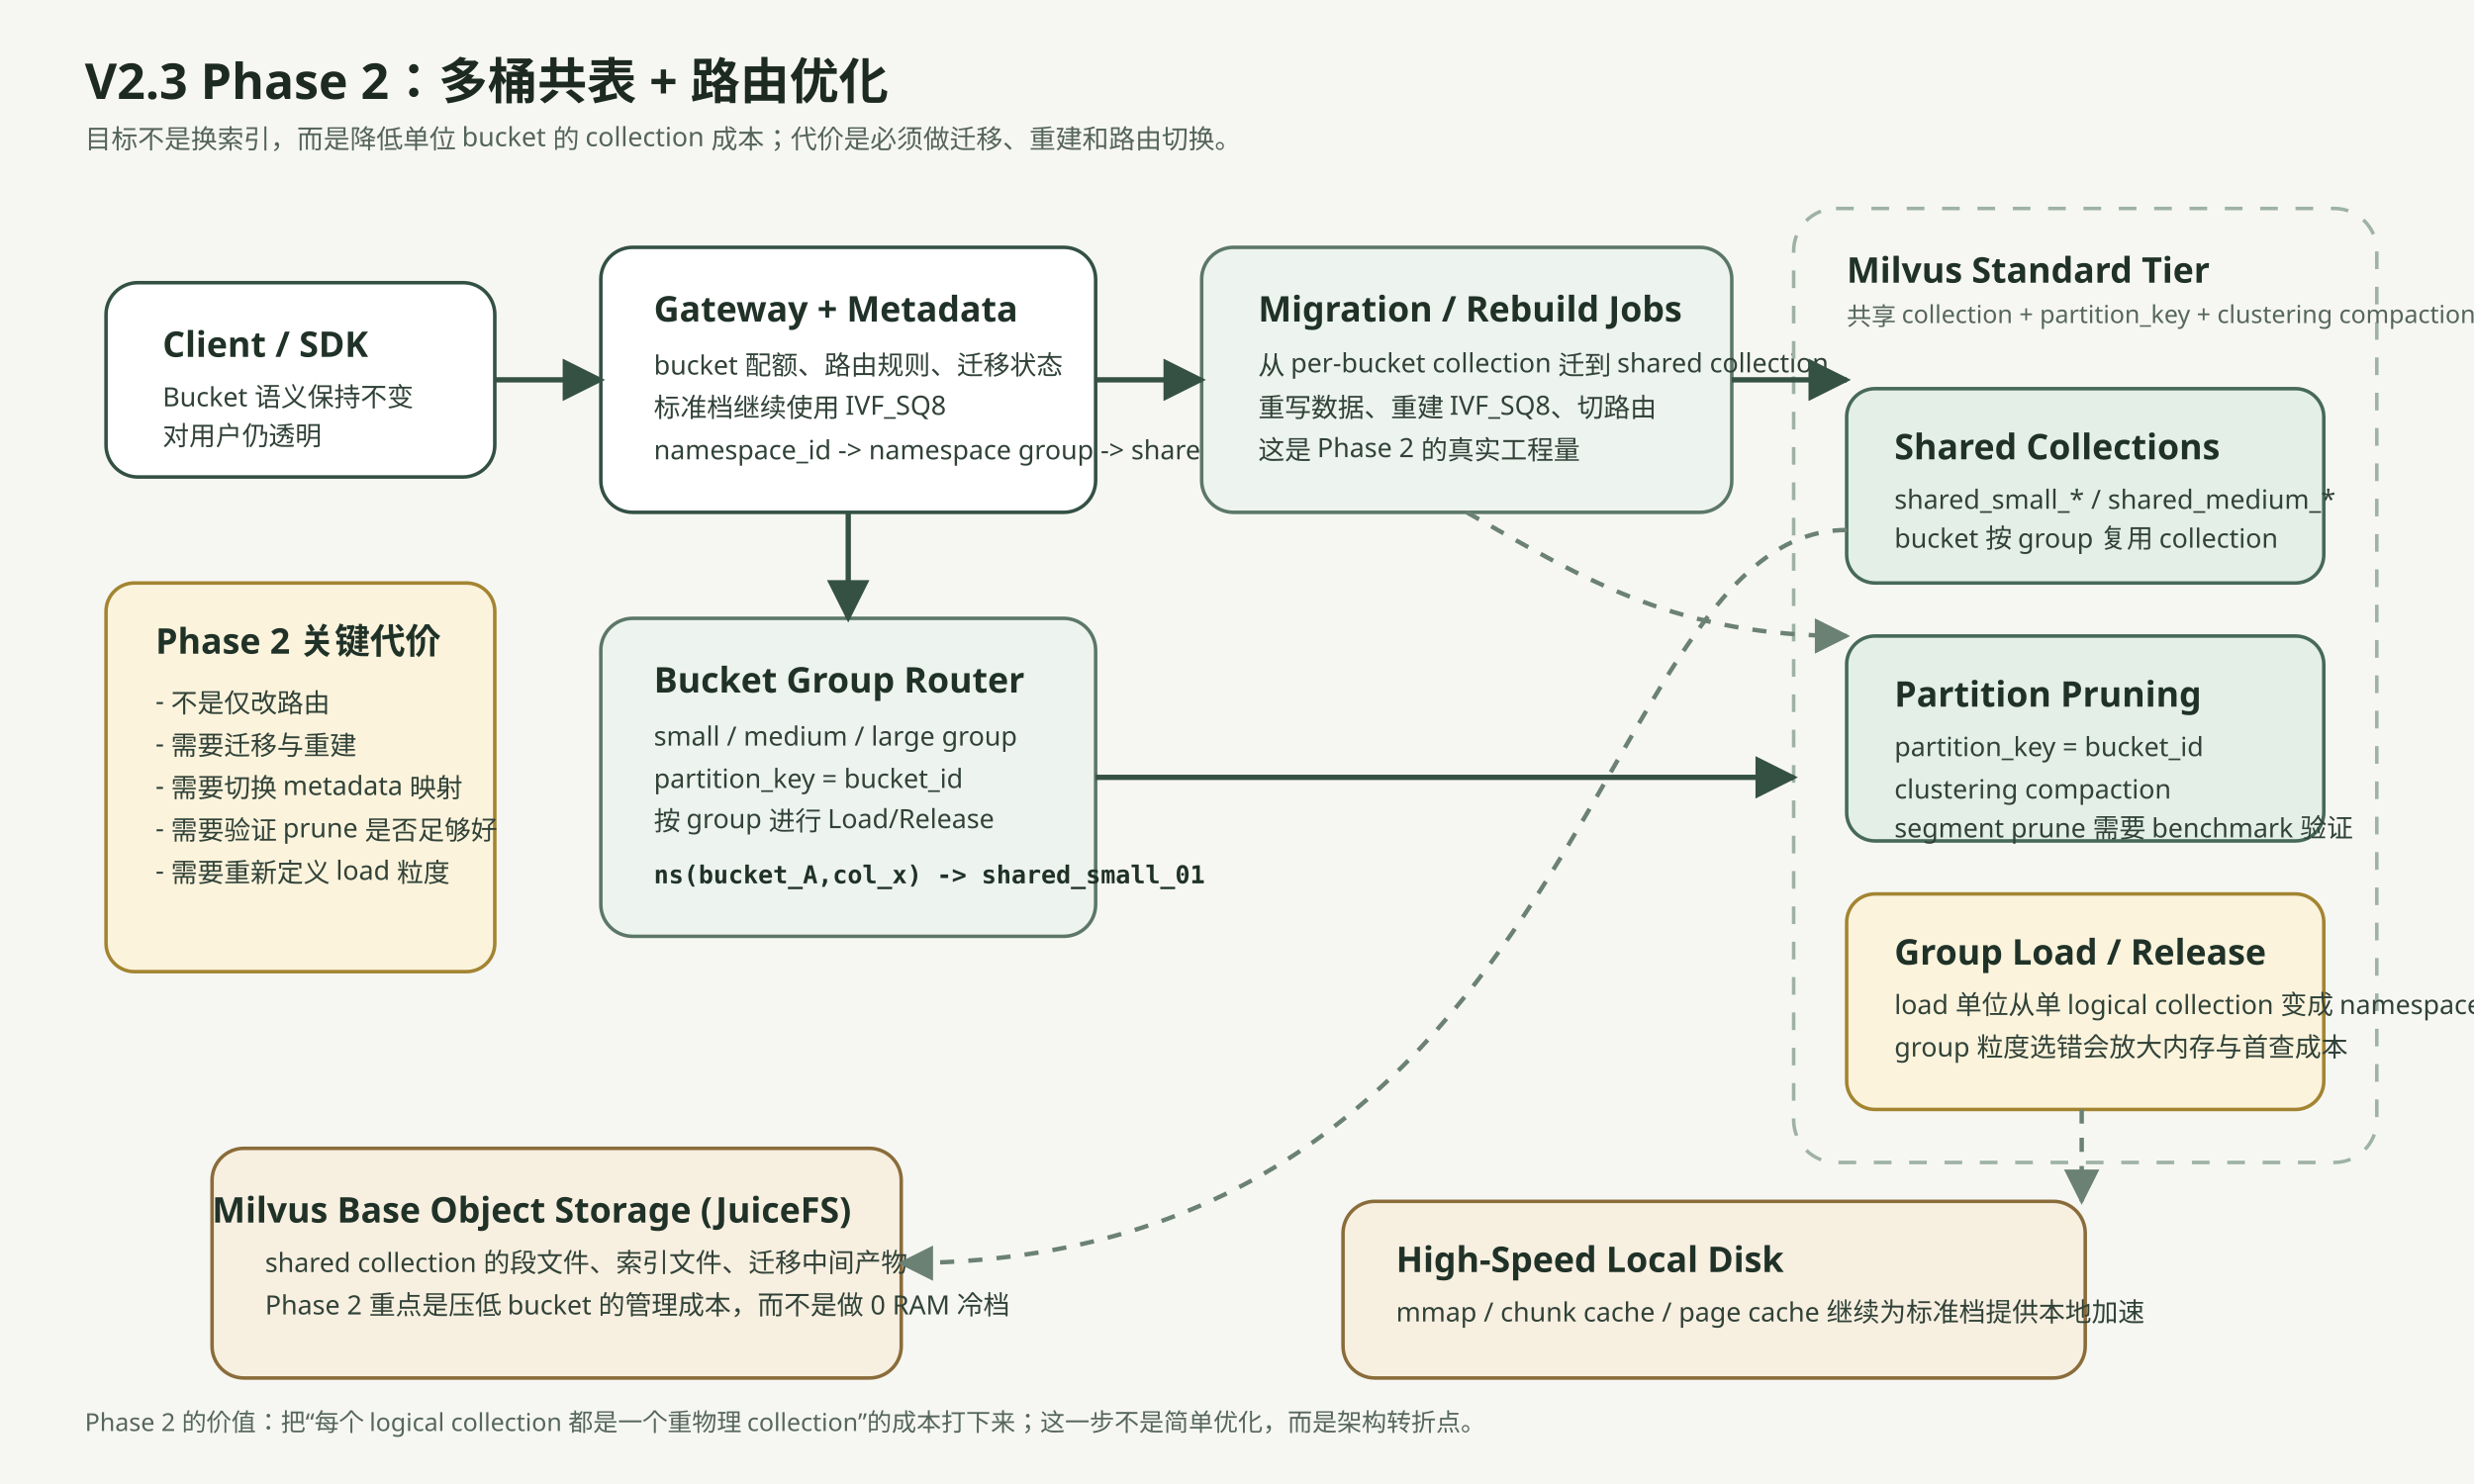
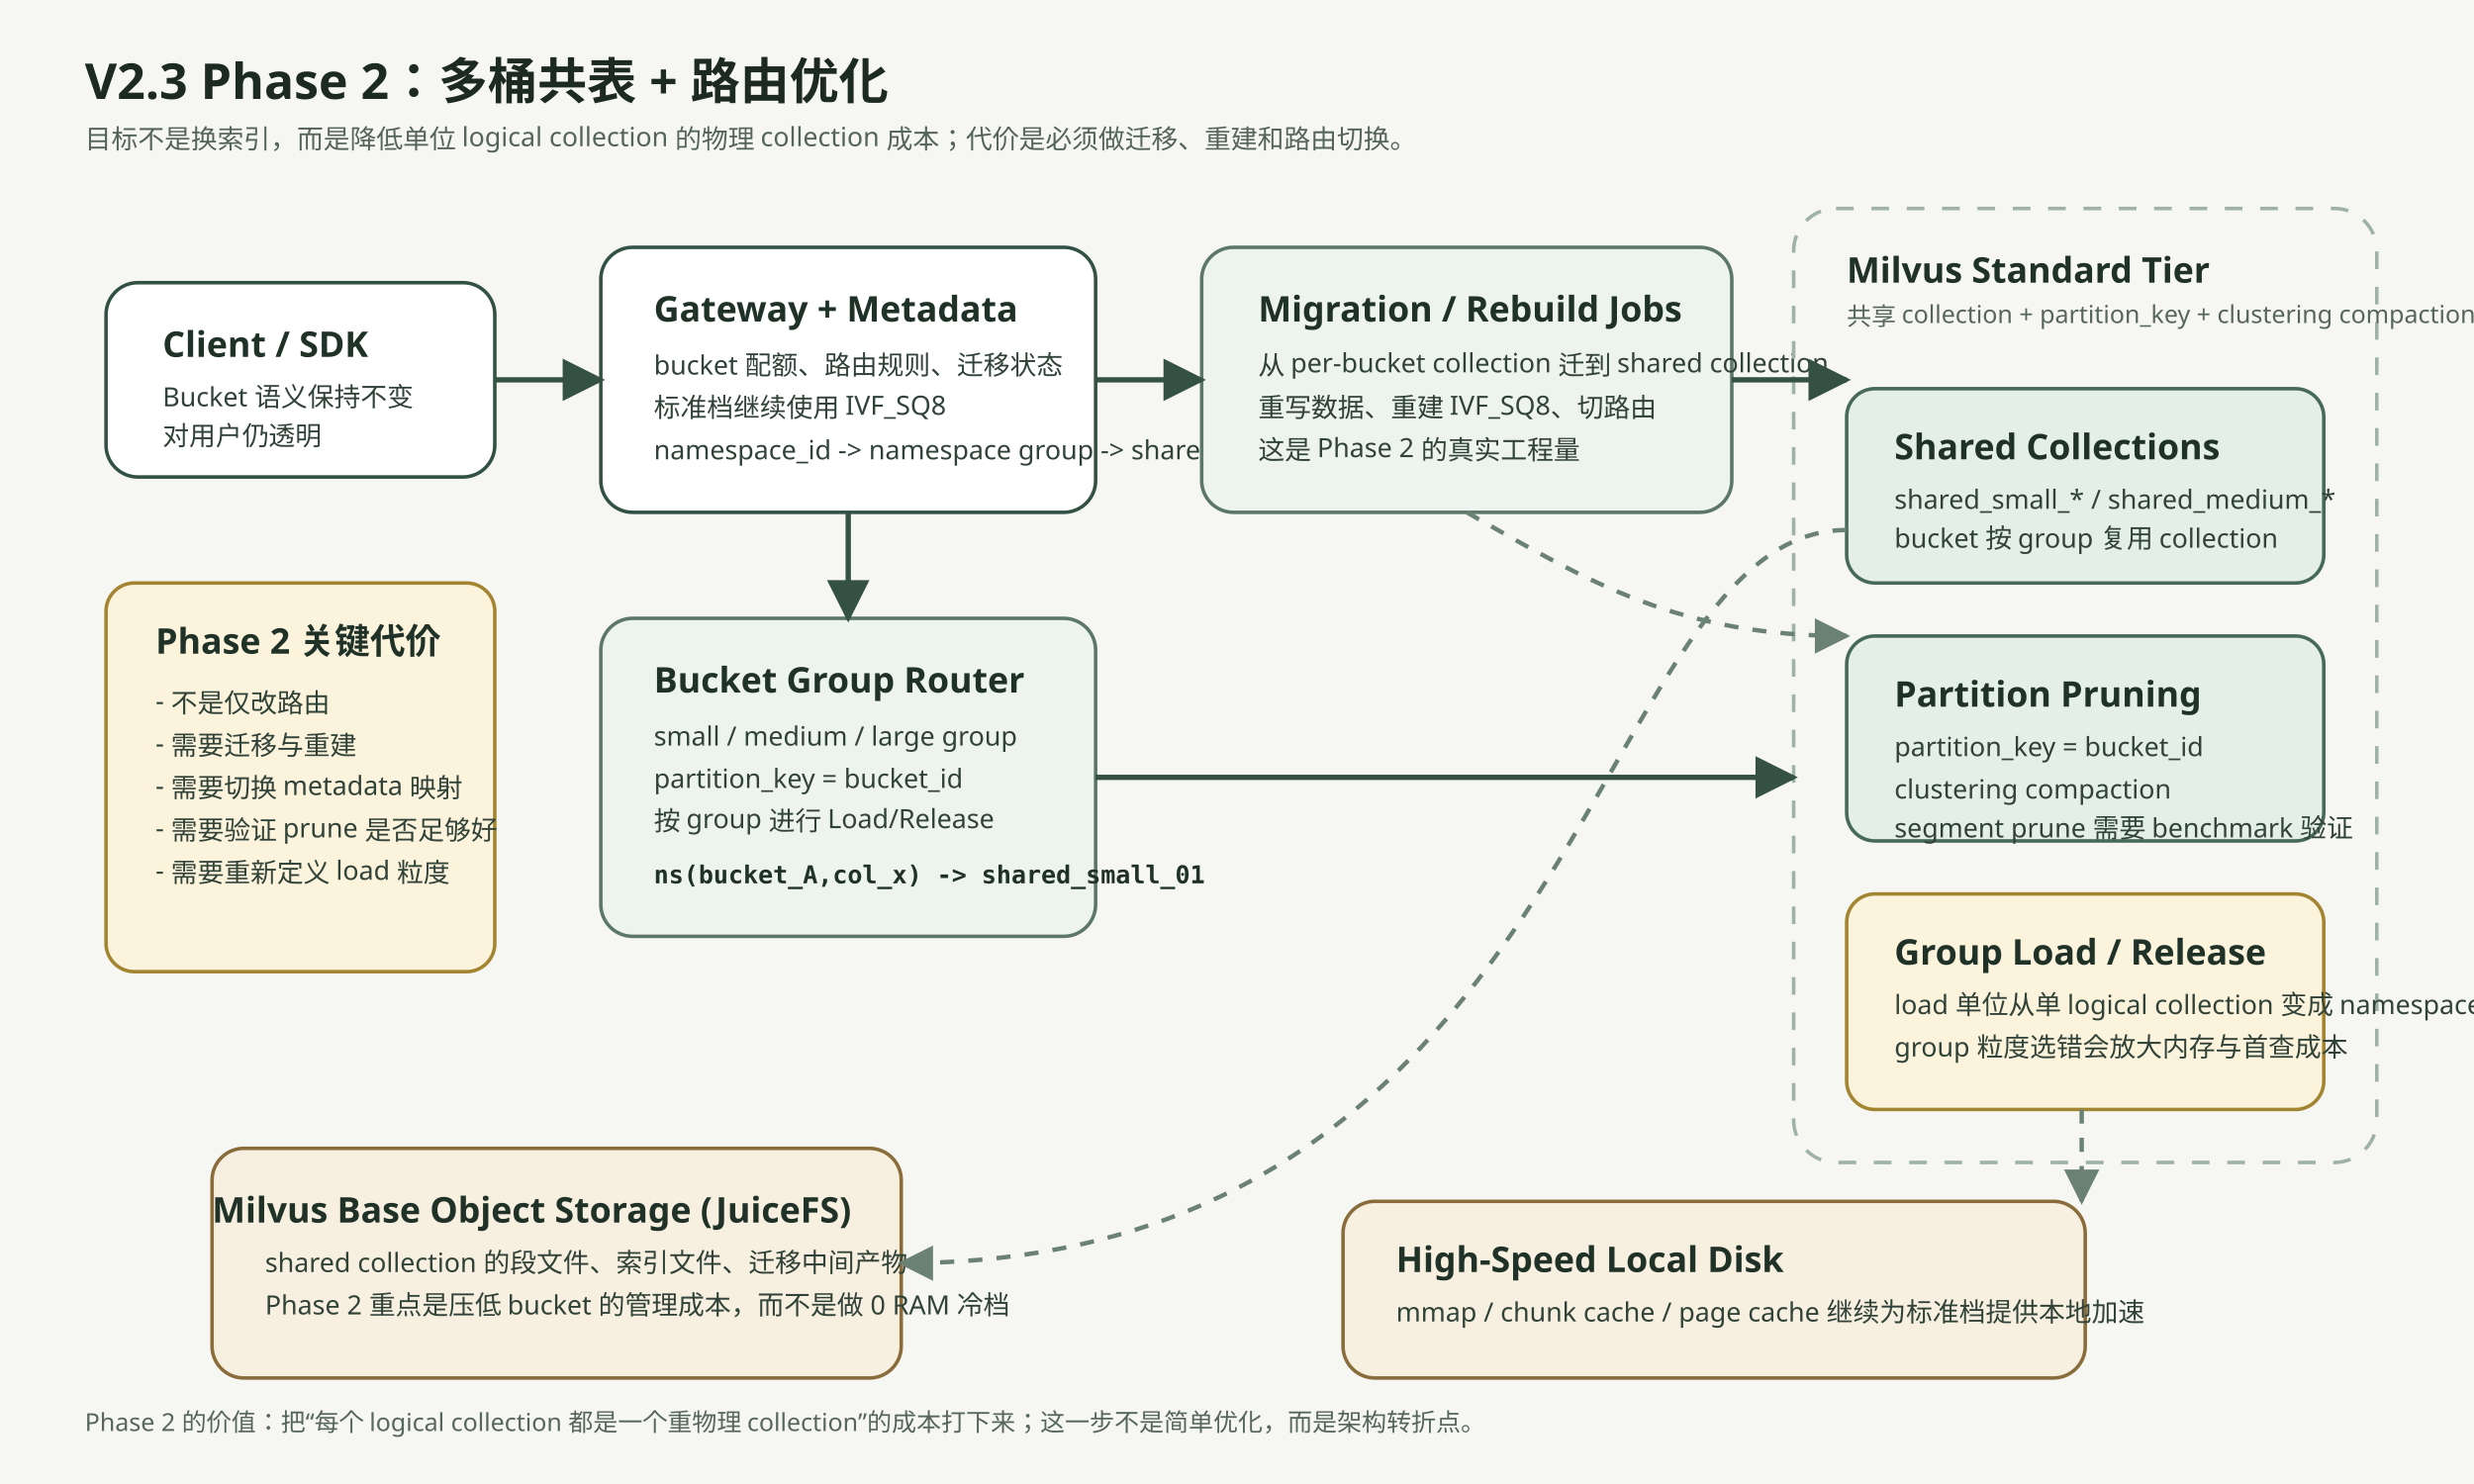
<svg xmlns="http://www.w3.org/2000/svg" viewBox="0 0 1400 840" width="1400" height="840" role="img" aria-label="V2.3 Phase 2 Architecture">
  <defs>
    <style>
      .bg { fill: #f6f7f3; }
      .title { font: 700 28px 'Segoe UI', 'PingFang SC', sans-serif; fill: #1d2a21; }
      .subtitle { font: 400 15px 'Segoe UI', 'PingFang SC', sans-serif; fill: #55645b; }
      .card { fill: #ffffff; stroke: #335044; stroke-width: 2; rx: 18; ry: 18; }
      .card-soft { fill: #edf3ef; stroke: #5c7768; stroke-width: 2; rx: 18; ry: 18; }
      .storage { fill: #f7efe0; stroke: #8a6c3a; stroke-width: 2; rx: 18; ry: 18; }
      .accent { fill: #e3efe7; stroke: #47695a; stroke-width: 2; rx: 16; ry: 16; }
      .warn { fill: #fbf3dc; stroke: #a38431; stroke-width: 2; rx: 16; ry: 16; }
      .label { font: 700 20px 'Segoe UI', 'PingFang SC', sans-serif; fill: #203228; }
      .text { font: 400 15px 'Segoe UI', 'PingFang SC', sans-serif; fill: #314238; }
      .small { font: 400 14px 'Segoe UI', 'PingFang SC', sans-serif; fill: #56665c; }
      .mono { font: 600 14px 'SFMono-Regular', Consolas, monospace; fill: #203228; }
      .arrow { stroke: #355144; stroke-width: 3; fill: none; marker-end: url(#arrow); }
      .arrow-soft { stroke: #6b8174; stroke-width: 2.5; stroke-dasharray: 8 8; fill: none; marker-end: url(#arrowSoft); }
      .group { fill: none; stroke: #9eb2a5; stroke-width: 2; stroke-dasharray: 10 10; rx: 24; ry: 24; }
    </style>
    <marker id="arrow" viewBox="0 0 10 10" refX="9" refY="5" markerWidth="8" markerHeight="8" orient="auto-start-reverse">
      <path d="M 0 0 L 10 5 L 0 10 z" fill="#355144" />
    </marker>
    <marker id="arrowSoft" viewBox="0 0 10 10" refX="9" refY="5" markerWidth="8" markerHeight="8" orient="auto-start-reverse">
      <path d="M 0 0 L 10 5 L 0 10 z" fill="#6b8174" />
    </marker>
  </defs>
  <rect class="bg" x="0" y="0" width="1400" height="840" />
  <text class="title" x="48" y="56">V2.3 Phase 2：多桶共表 + 路由优化</text>
-   <text class="subtitle" x="48" y="84">目标不是换索引，而是降低单位 bucket 的 collection 成本；代价是必须做迁移、重建和路由切换。</text>
+   <text class="subtitle" x="48" y="84">目标不是换索引，而是降低单位 logical collection 的物理 collection 成本；代价是必须做迁移、重建和路由切换。</text>
  <rect class="card" x="60" y="160" width="220" height="110" />
  <text class="label" x="92" y="202">Client / SDK</text>
  <text class="text" x="92" y="230">Bucket 语义保持不变</text>
  <text class="text" x="92" y="252">对用户仍透明</text>
  <rect class="card" x="340" y="140" width="280" height="150" />
  <text class="label" x="370" y="182">Gateway + Metadata</text>
  <text class="text" x="370" y="212">bucket 配额、路由规则、迁移状态</text>
  <text class="text" x="370" y="236">标准档继续使用 IVF_SQ8</text>
  <text class="text" x="370" y="260">namespace_id -&gt; namespace group -&gt; shared collection</text>
  <rect class="card-soft" x="340" y="350" width="280" height="180" />
  <text class="label" x="370" y="392">Bucket Group Router</text>
  <text class="text" x="370" y="422">small / medium / large group</text>
  <text class="text" x="370" y="446">partition_key = bucket_id</text>
  <text class="text" x="370" y="470">按 group 进行 Load/Release</text>
  <text class="mono" x="370" y="500">ns(bucket_A,col_x) -&gt; shared_small_01</text>
  <rect class="card-soft" x="680" y="140" width="300" height="150" />
  <text class="label" x="712" y="182">Migration / Rebuild Jobs</text>
  <text class="text" x="712" y="212">从 per-bucket collection 迁到 shared collection</text>
  <text class="text" x="712" y="236">重写数据、重建 IVF_SQ8、切路由</text>
  <text class="text" x="712" y="260">这是 Phase 2 的真实工程量</text>
  <rect class="group" x="1015" y="118" width="330" height="540" rx="24" ry="24" />
  <text class="label" x="1045" y="160">Milvus Standard Tier</text>
  <text class="small" x="1045" y="184">共享 collection + partition_key + clustering compaction</text>
  <rect class="accent" x="1045" y="220" width="270" height="110" />
  <text class="label" x="1072" y="260">Shared Collections</text>
  <text class="text" x="1072" y="288">shared_small_* / shared_medium_*</text>
  <text class="text" x="1072" y="310">bucket 按 group 复用 collection</text>
  <rect class="accent" x="1045" y="360" width="270" height="116" />
  <text class="label" x="1072" y="400">Partition Pruning</text>
  <text class="text" x="1072" y="428">partition_key = bucket_id</text>
  <text class="text" x="1072" y="452">clustering compaction</text>
  <text class="text" x="1072" y="474">segment prune 需要 benchmark 验证</text>
  <rect class="warn" x="1045" y="506" width="270" height="122" />
  <text class="label" x="1072" y="546">Group Load / Release</text>
  <text class="text" x="1072" y="574">load 单位从单 logical collection 变成 namespace group</text>
  <text class="text" x="1072" y="598">group 粒度选错会放大内存与首查成本</text>
  <rect class="storage" x="120" y="650" width="390" height="130" />
  <text class="label" x="120" y="692">Milvus Base Object Storage (JuiceFS)</text>
  <text class="text" x="150" y="720">shared collection 的段文件、索引文件、迁移中间产物</text>
  <text class="text" x="150" y="744">Phase 2 重点是压低 bucket 的管理成本，而不是做 0 RAM 冷档</text>
  <rect class="storage" x="760" y="680" width="420" height="100" />
  <text class="label" x="790" y="720">High-Speed Local Disk</text>
  <text class="text" x="790" y="748">mmap / chunk cache / page cache 继续为标准档提供本地加速</text>
  <path class="arrow" d="M 280 215 L 340 215" />
  <path class="arrow" d="M 480 290 L 480 350" />
  <path class="arrow" d="M 620 215 L 680 215" />
  <path class="arrow" d="M 620 440 L 1015 440" />
  <path class="arrow" d="M 980 215 L 1045 215" />
  <path class="arrow-soft" d="M 830 290 C 900 330, 950 360, 1045 360" />
  <path class="arrow-soft" d="M 1178 628 L 1178 680" />
  <path class="arrow-soft" d="M 1045 300 C 900 300, 900 715, 510 715" />
  <rect class="warn" x="60" y="330" width="220" height="220" />
  <text class="label" x="88" y="370">Phase 2 关键代价</text>
  <text class="text" x="88" y="402">- 不是仅改路由</text>
  <text class="text" x="88" y="426">- 需要迁移与重建</text>
  <text class="text" x="88" y="450">- 需要切换 metadata 映射</text>
  <text class="text" x="88" y="474">- 需要验证 prune 是否足够好</text>
  <text class="text" x="88" y="498">- 需要重新定义 load 粒度</text>
  <text class="small" x="48" y="810">Phase 2 的价值：把“每个 logical collection 都是一个重物理 collection”的成本打下来；这一步不是简单优化，而是架构转折点。</text>
</svg>
